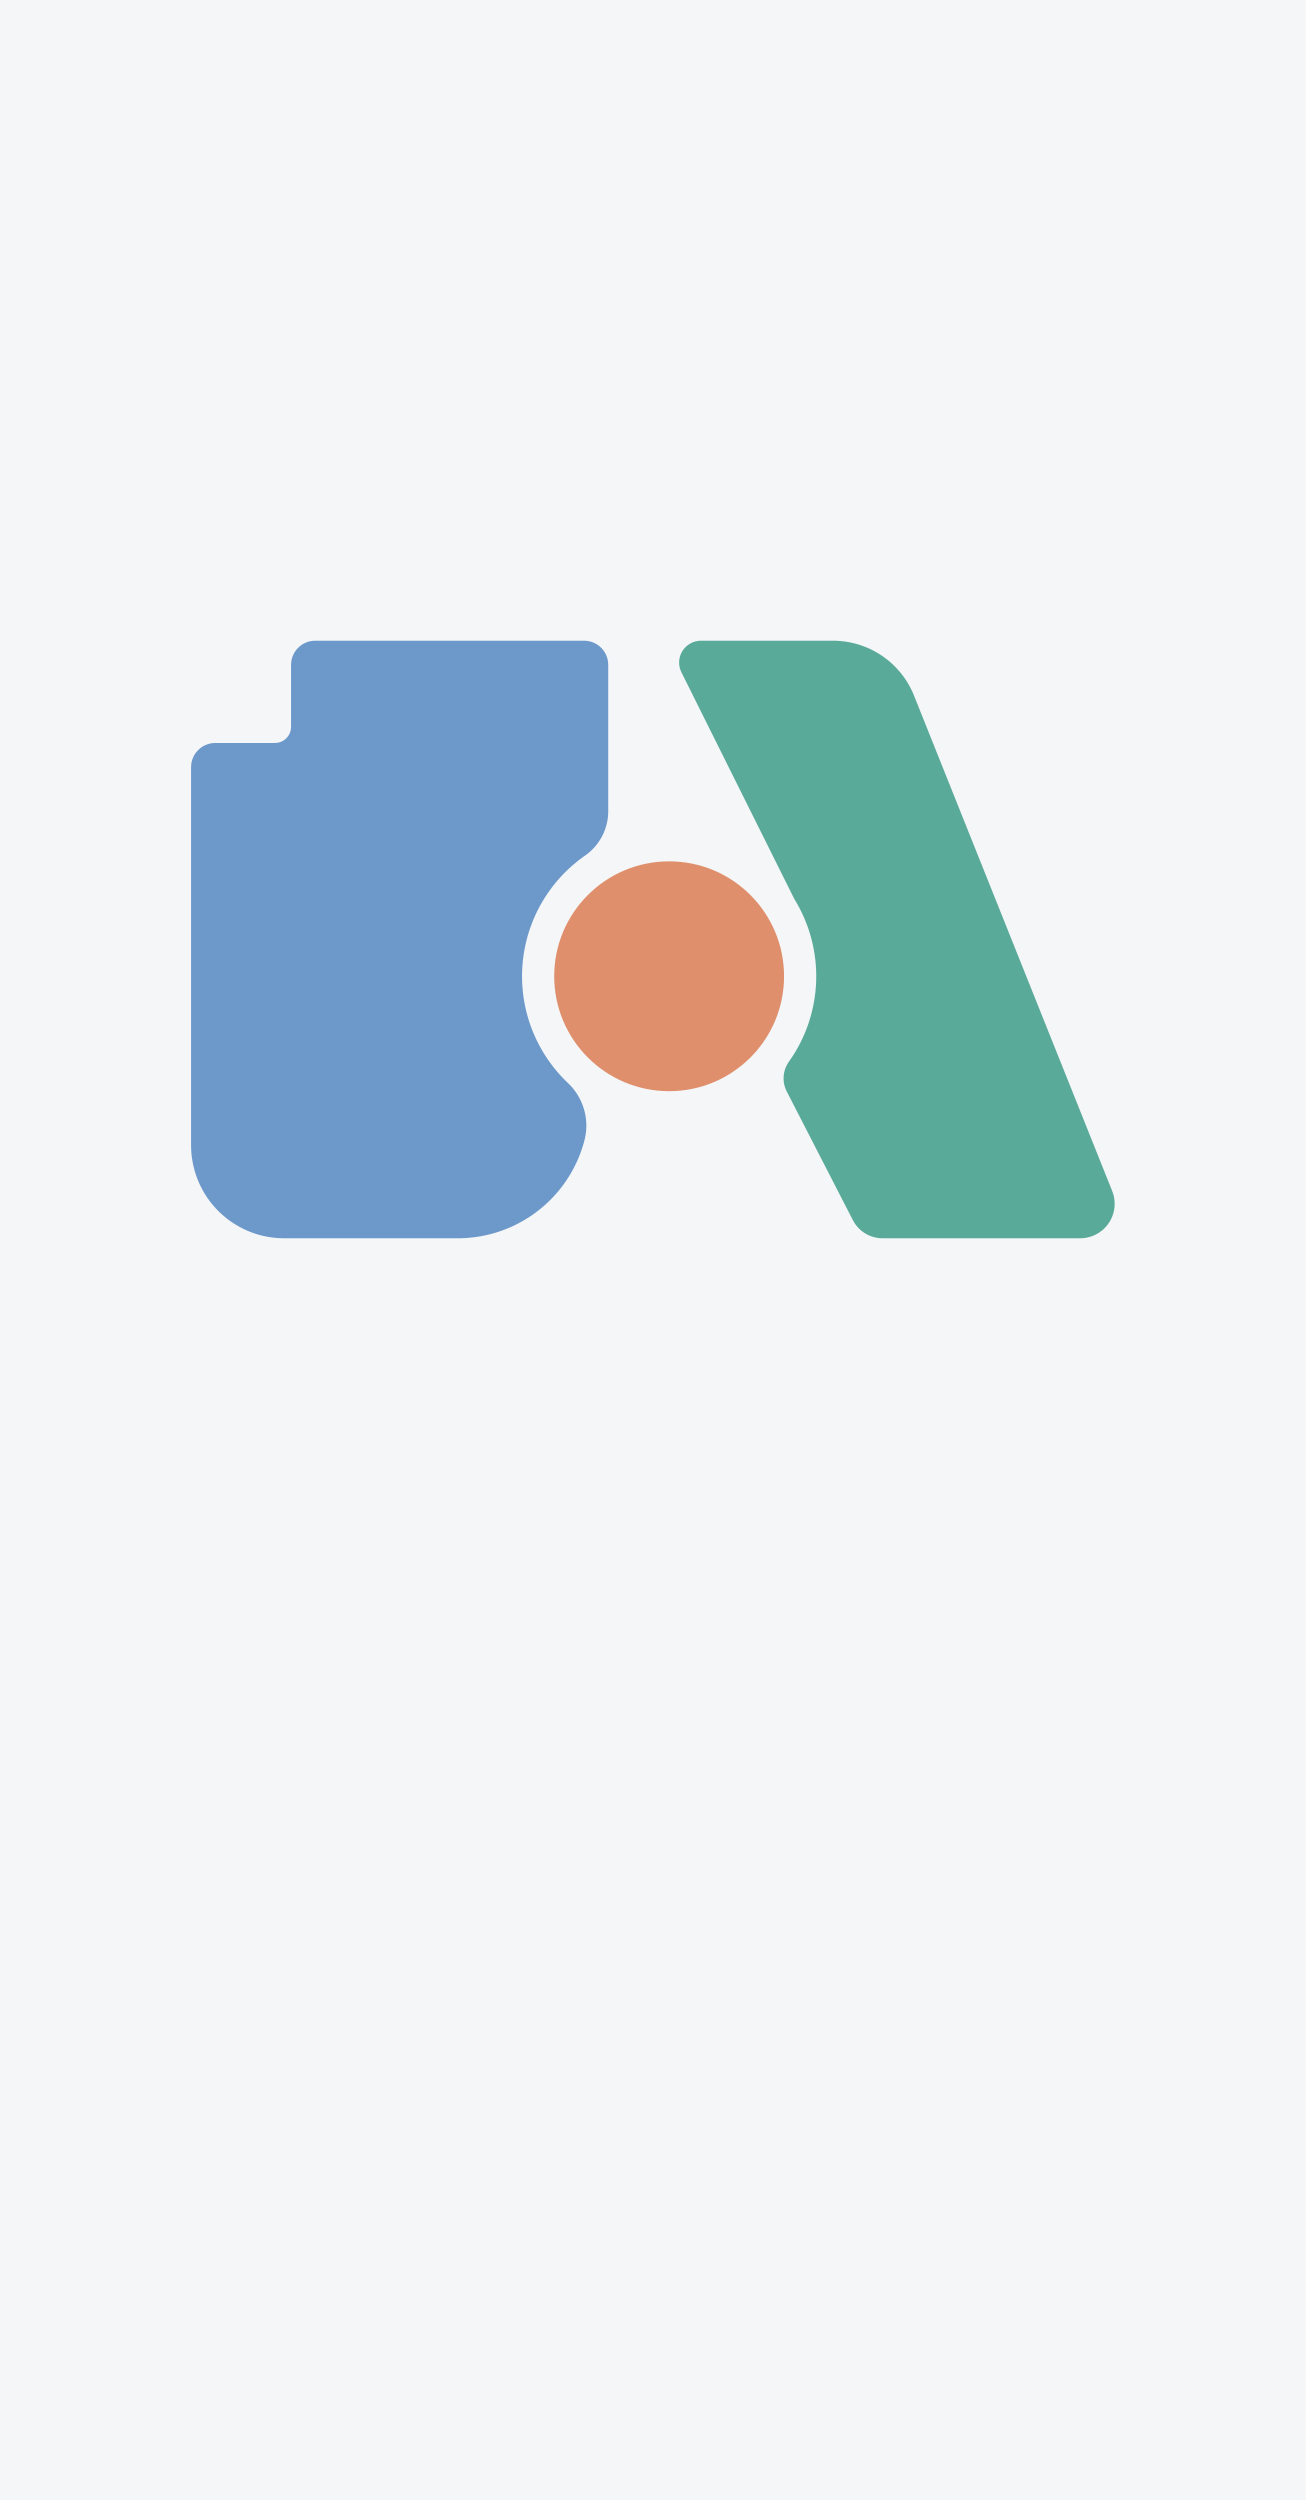
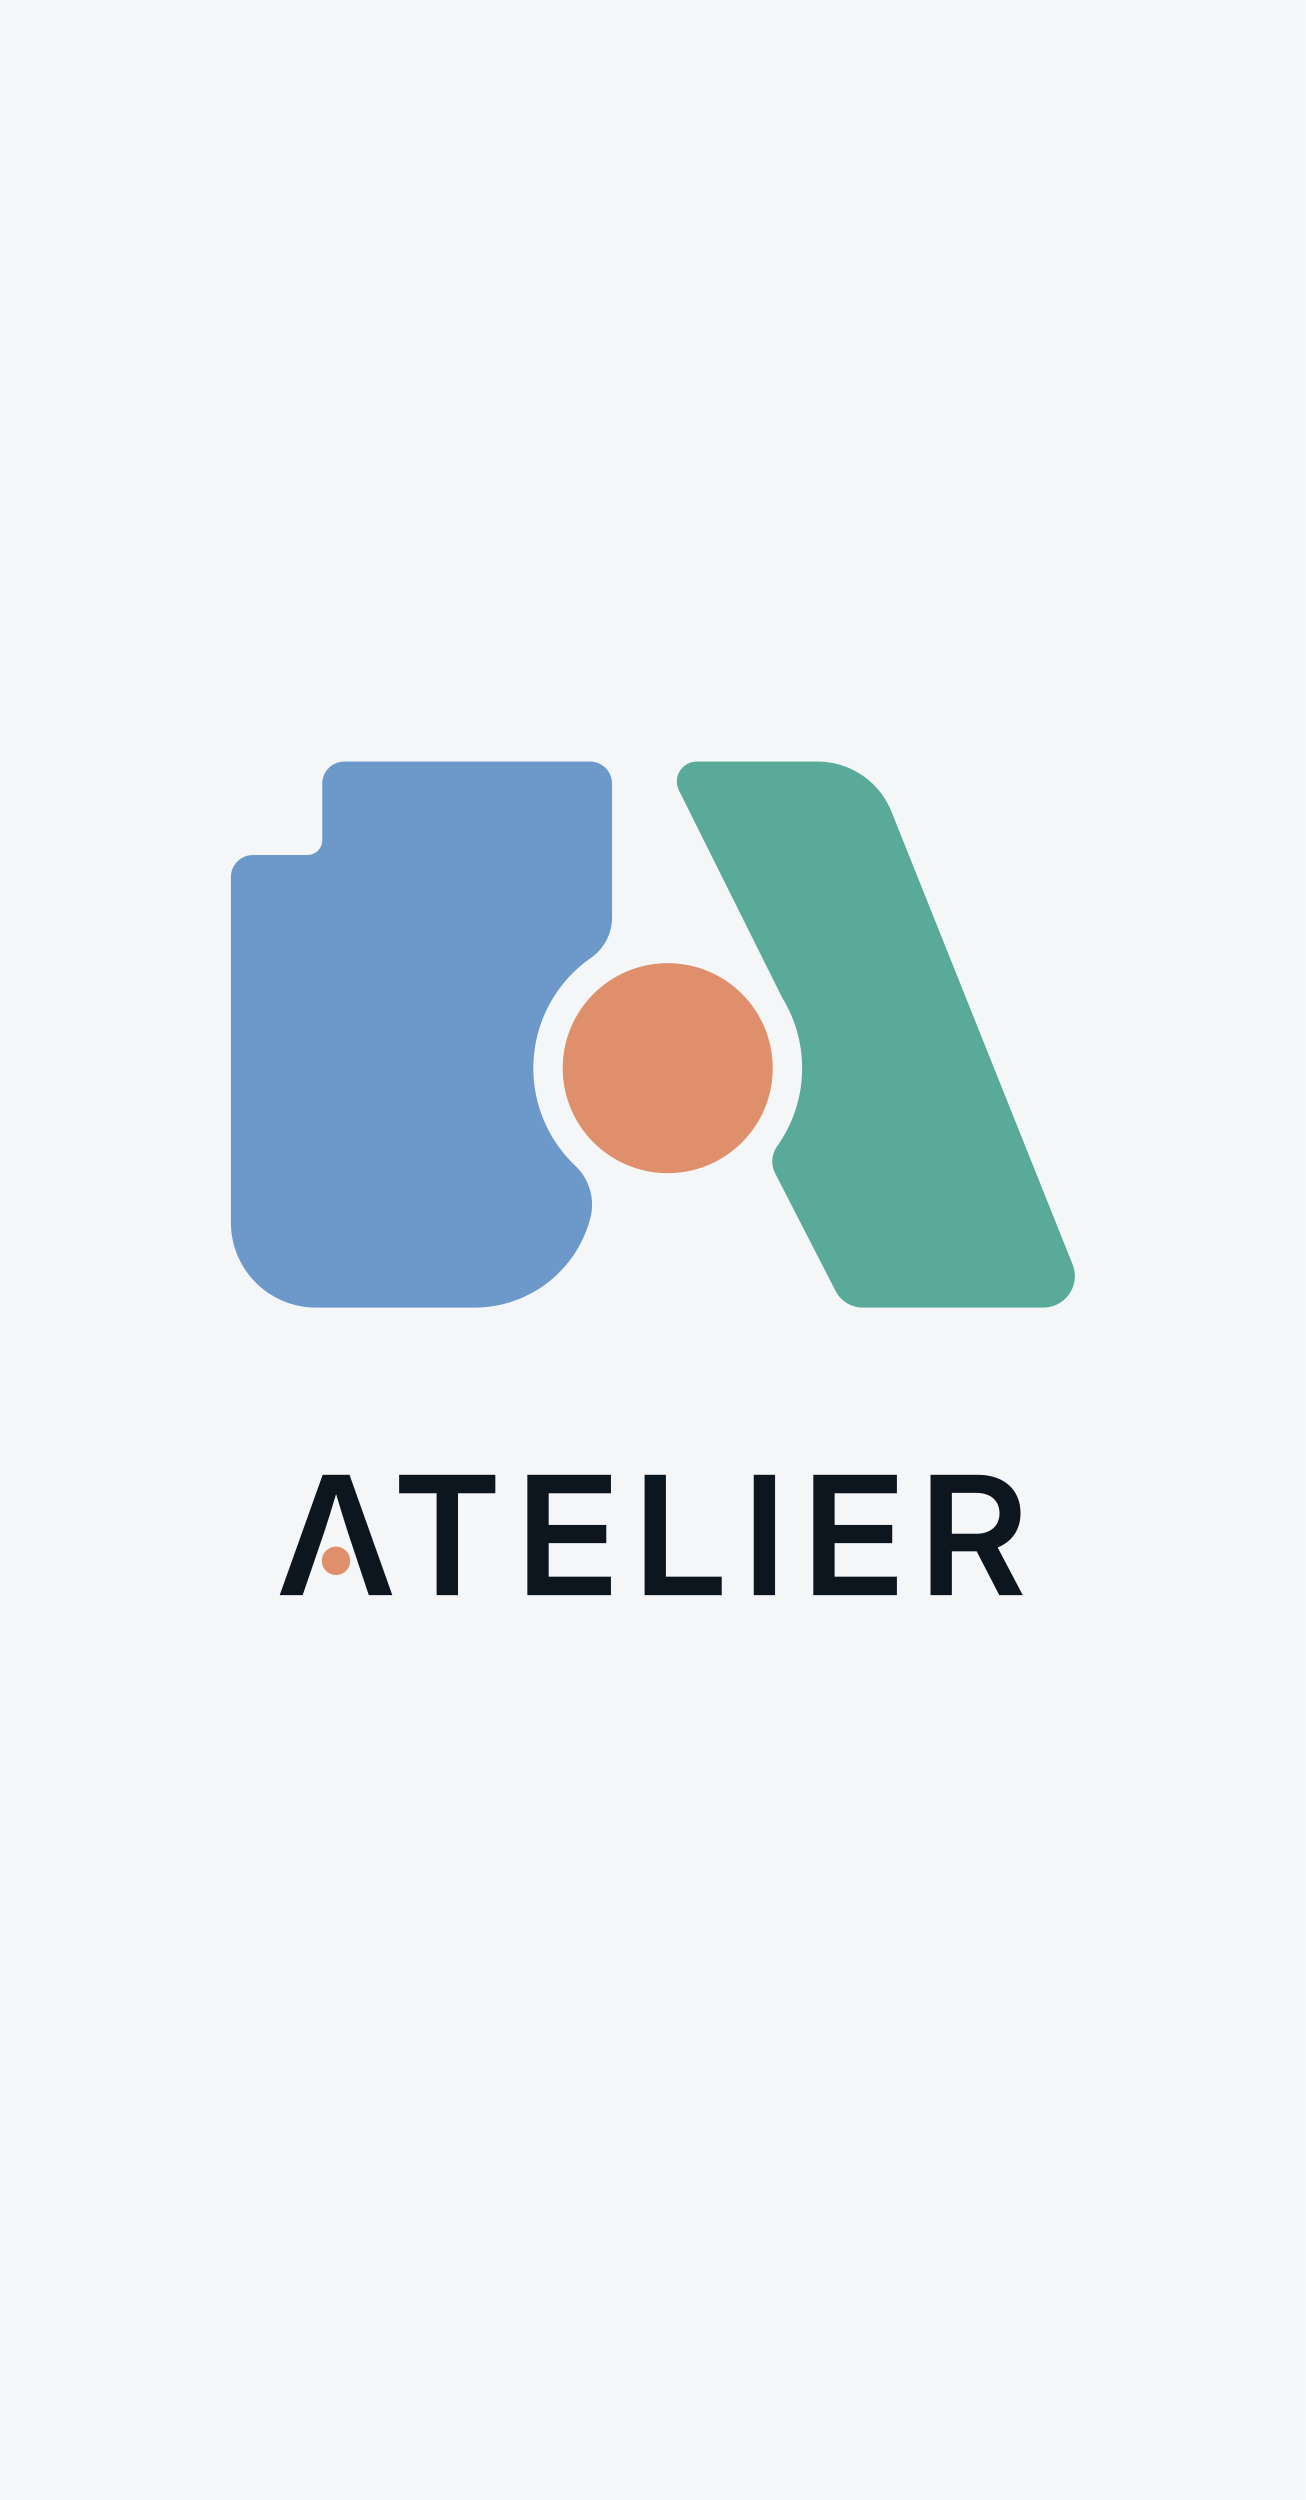
<svg xmlns="http://www.w3.org/2000/svg" viewBox="0 0 164 314">
  <rect width="164" height="314" fill="#F4F6F8" />
-   <g transform="translate(24.000 80.473) scale(0.28867)">
+   <g transform="translate(29.000 95.650) scale(0.26378)">
    <path id="texture" fill="#6C98CA" d="M54.00 -0.00L171.00 -0.00L172.18 0.07L173.34 0.26L174.47 0.59L175.56 1.04L176.59 1.61L177.55 2.29L178.42 3.08L179.21 3.95L179.89 4.91L180.46 5.94L180.91 7.03L181.24 8.16L181.43 9.32L181.50 10.50L181.50 74.19L181.47 75.38L181.38 76.57L181.23 77.75L181.02 78.92L180.75 80.08L180.42 81.23L180.04 82.35L179.60 83.46L179.10 84.54L178.55 85.60L177.94 86.62L177.29 87.62L176.59 88.57L175.83 89.50L175.04 90.38L174.19 91.22L173.31 92.02L172.39 92.77L171.43 93.48L170.70 93.99L169.97 94.52L169.26 95.06L168.55 95.60L167.85 96.16L167.16 96.73L166.47 97.30L165.80 97.89L165.13 98.48L164.47 99.09L163.82 99.70L163.17 100.32L162.54 100.95L161.91 101.59L161.30 102.24L160.69 102.90L160.09 103.56L159.50 104.24L158.92 104.92L158.36 105.61L157.80 106.31L157.25 107.01L156.71 107.73L156.18 108.45L155.66 109.18L155.15 109.91L154.65 110.65L154.16 111.40L153.68 112.16L153.21 112.92L152.75 113.69L152.31 114.47L151.87 115.25L151.45 116.03L151.04 116.83L150.63 117.63L150.24 118.43L149.86 119.24L149.49 120.06L149.14 120.88L148.79 121.70L148.46 122.53L148.14 123.37L147.83 124.21L147.53 125.05L147.24 125.90L146.96 126.75L146.70 127.60L146.45 128.46L146.21 129.32L145.98 130.19L145.77 131.06L145.57 131.93L145.38 132.80L145.20 133.68L145.03 134.56L144.88 135.44L144.74 136.32L144.61 137.21L144.49 138.10L144.39 138.98L144.29 139.87L144.21 140.77L144.15 141.66L144.09 142.55L144.05 143.44L144.02 144.34L144.00 145.23L144.00 146.13L144.01 147.02L144.03 147.92L144.06 148.81L144.11 149.70L144.17 150.60L144.24 151.49L144.32 152.38L144.41 153.27L144.52 154.16L144.64 155.04L144.77 155.93L144.92 156.81L145.08 157.69L145.25 158.57L145.43 159.45L145.62 160.32L145.83 161.19L146.05 162.06L146.28 162.92L146.52 163.78L146.77 164.64L147.04 165.49L147.32 166.34L147.61 167.19L147.91 168.03L148.23 168.87L148.55 169.70L148.89 170.53L149.24 171.36L149.60 172.18L149.97 172.99L150.35 173.80L150.75 174.60L151.15 175.40L151.57 176.19L152.00 176.98L152.43 177.76L152.88 178.53L153.34 179.30L153.81 180.06L154.30 180.81L154.79 181.56L155.29 182.30L155.80 183.03L156.33 183.76L156.86 184.48L157.40 185.19L157.95 185.89L158.52 186.59L159.09 187.28L159.67 187.95L160.26 188.63L160.86 189.29L161.47 189.94L162.09 190.59L162.72 191.23L163.35 191.86L164.00 192.48L164.84 193.31L165.64 194.18L166.40 195.09L167.12 196.04L167.79 197.01L168.42 198.02L169.00 199.05L169.53 200.11L170.01 201.20L170.44 202.30L170.82 203.43L171.15 204.57L171.42 205.72L171.64 206.88L171.80 208.06L171.91 209.24L171.96 210.42L171.96 211.61L171.91 212.79L171.79 213.97L171.63 215.15L171.41 216.31L171.13 217.46L170.82 218.61L170.48 219.75L170.12 220.88L169.74 222.01L169.33 223.13L168.90 224.23L168.44 225.33L167.97 226.42L167.47 227.50L166.94 228.57L166.40 229.63L165.83 230.67L165.24 231.71L164.63 232.73L164.00 233.73L163.35 234.73L162.68 235.71L161.99 236.68L161.28 237.63L160.54 238.57L159.79 239.49L159.02 240.39L158.23 241.28L157.42 242.15L156.60 243.01L155.76 243.85L154.89 244.67L154.02 245.47L153.12 246.25L152.21 247.02L151.29 247.76L150.34 248.49L149.39 249.20L148.42 249.88L147.43 250.55L146.43 251.20L145.42 251.82L144.40 252.42L143.36 253.00L142.31 253.56L141.25 254.10L140.18 254.62L139.10 255.11L138.01 255.58L136.90 256.03L135.79 256.45L134.67 256.85L133.55 257.23L132.41 257.59L131.27 257.92L130.12 258.22L128.97 258.51L127.80 258.76L126.64 259.00L125.47 259.21L124.29 259.39L123.12 259.55L121.93 259.69L120.75 259.80L119.56 259.89L118.38 259.95L117.19 259.99L116.00 260.00L40.50 260.00L39.32 259.98L38.15 259.93L36.97 259.85L35.80 259.73L34.63 259.57L33.47 259.38L32.31 259.16L31.16 258.91L30.02 258.62L28.88 258.30L27.76 257.94L26.65 257.56L25.55 257.14L24.46 256.69L23.38 256.21L22.32 255.69L21.28 255.15L20.25 254.57L19.24 253.97L18.24 253.34L17.27 252.68L16.32 251.99L15.38 251.27L14.47 250.52L13.58 249.75L12.71 248.96L11.86 248.14L11.04 247.29L10.25 246.42L9.48 245.53L8.73 244.62L8.01 243.68L7.32 242.73L6.66 241.76L6.03 240.76L5.43 239.75L4.85 238.72L4.31 237.68L3.79 236.62L3.31 235.54L2.86 234.45L2.44 233.35L2.06 232.24L1.70 231.12L1.38 229.98L1.09 228.84L0.84 227.69L0.62 226.53L0.43 225.37L0.27 224.20L0.15 223.03L0.07 221.85L0.02 220.68L-0.00 219.50L-0.00 55.00L0.07 53.82L0.26 52.66L0.59 51.53L1.04 50.44L1.61 49.41L2.29 48.45L3.08 47.58L3.95 46.79L4.91 46.11L5.94 45.54L7.03 45.09L8.16 44.76L9.32 44.57L10.50 44.50L36.50 44.50L37.60 44.41L38.66 44.16L39.68 43.74L40.61 43.16L41.45 42.45L42.16 41.61L42.74 40.68L43.16 39.66L43.41 38.60L43.50 37.50L43.50 10.50L43.57 9.32L43.76 8.16L44.09 7.03L44.54 5.94L45.11 4.91L45.79 3.95L46.58 3.08L47.45 2.29L48.41 1.61L49.44 1.04L50.53 0.59L51.66 0.26L52.82 0.07L54.00 -0.00Z" />
    <path id="mesh" fill="#5AAA9A" d="M221.84 0.00L279.27 0.00L280.46 0.02L281.65 0.07L282.84 0.17L284.02 0.30L285.20 0.47L286.37 0.67L287.54 0.91L288.70 1.19L289.84 1.50L290.98 1.85L292.11 2.23L293.22 2.65L294.32 3.11L295.41 3.60L296.48 4.12L297.53 4.67L298.56 5.26L299.58 5.88L300.58 6.53L301.55 7.22L302.50 7.93L303.44 8.67L304.34 9.44L305.22 10.24L306.08 11.07L306.91 11.92L307.71 12.80L308.49 13.70L309.24 14.63L309.95 15.58L310.64 16.55L311.30 17.54L311.92 18.56L312.51 19.59L313.07 20.64L313.60 21.71L314.10 22.79L314.55 23.89L400.77 239.43L401.16 240.53L401.47 241.66L401.68 242.81L401.81 243.98L401.84 245.15L401.79 246.32L401.64 247.48L401.40 248.62L401.07 249.75L400.66 250.84L400.16 251.90L399.58 252.92L398.93 253.89L398.20 254.80L397.40 255.66L396.54 256.45L395.61 257.17L394.64 257.82L393.62 258.38L392.55 258.87L391.45 259.27L390.32 259.59L389.18 259.82L388.01 259.95L386.84 260.00L300.85 260.00L299.72 259.96L298.59 259.82L297.48 259.60L296.38 259.29L295.32 258.90L294.29 258.43L293.30 257.88L292.35 257.25L291.46 256.55L290.62 255.78L289.85 254.95L289.15 254.06L288.51 253.12L287.95 252.13L259.17 196.13L258.70 195.09L258.32 194.02L258.04 192.91L257.86 191.79L257.79 190.65L257.82 189.51L257.95 188.38L258.19 187.26L258.53 186.18L258.96 185.12L259.49 184.11L260.11 183.16L260.63 182.42L261.13 181.68L261.63 180.93L262.11 180.18L262.58 179.42L263.05 178.65L263.50 177.87L263.94 177.09L264.37 176.30L264.79 175.51L265.20 174.71L265.59 173.91L265.98 173.10L266.35 172.28L266.72 171.46L267.07 170.64L267.41 169.81L267.74 168.97L268.05 168.13L268.36 167.29L268.65 166.44L268.93 165.59L269.20 164.73L269.45 163.87L269.70 163.01L269.93 162.14L270.15 161.27L270.36 160.40L270.55 159.52L270.74 158.65L270.91 157.76L271.07 156.88L271.21 156.00L271.35 155.11L271.47 154.22L271.58 153.33L271.68 152.44L271.76 151.55L271.83 150.65L271.89 149.76L271.94 148.86L271.97 147.96L271.99 147.07L272.00 146.17L272.00 145.27L271.98 144.38L271.95 143.48L271.91 142.58L271.85 141.69L271.79 140.79L271.71 139.90L271.62 139.01L271.51 138.12L271.40 137.23L271.27 136.34L271.12 135.45L270.97 134.57L270.80 133.69L270.63 132.81L270.43 131.93L270.23 131.06L270.02 130.19L269.79 129.32L269.55 128.45L269.30 127.59L269.03 126.74L268.76 125.88L268.47 125.03L268.17 124.19L267.86 123.35L267.53 122.51L267.20 121.68L266.85 120.85L266.49 120.03L266.12 119.21L265.74 118.40L265.35 117.59L264.95 116.79L264.53 115.99L264.10 115.20L263.67 114.42L263.22 113.64L262.76 112.87L262.49 112.41L262.25 111.94L213.34 13.73L212.90 12.69L212.58 11.60L212.39 10.48L212.35 9.35L212.43 8.21L212.65 7.10L213.00 6.02L213.48 4.99L214.08 4.03L214.79 3.14L215.60 2.34L216.50 1.65L217.47 1.07L218.51 0.60L219.59 0.27L220.71 0.07L221.84 0.00Z" />
    <circle id="material" fill="#DF8F6B" cx="208.0" cy="146.0" r="50.0" />
  </g>
+   <g transform="translate(35.000 185.233) scale(0.010146)">
+     <path fill="#0D151F" d="M13 1490H297L565 707C610 570 655 427 711 239C767 427 811 570 855 707L1116 1490H1407L877 0H545Z M1491.28 229H1955.28V1490H2220.28V229H2682.28V0H1491.28Z M3078.56 1490H4113.56V1261H3342.56V846H4055.56V621H3342.56V229H4113.56V0H3078.56Z M4529.84 1490H5484.84V1261H4793.84V0H4529.84Z M6145.12 0H5881.12V1490H6145.12Z M6618.4 1490H7653.4V1261H6882.4V846H7595.4V621H6882.4V229H7653.4V0H6618.4Z M8069.68 1490H8333.68V948H8633.68C8636.68 948 8638.68 948 8640.68 948L8920.68 1490H9211.68L8900.68 900C9077.68 828 9183.68 679 9183.68 476C9183.68 184 8978.68 0 8650.68 0H8069.68ZM8333.68 730V224H8635.68C8813.68 224 8923.68 321 8923.68 476C8923.68 632 8813.68 730 8637.68 730Z" />
+     <circle fill="#DF8F6B" cx="710.0" cy="1065.3" r="175.8" />
+   </g>
</svg>
